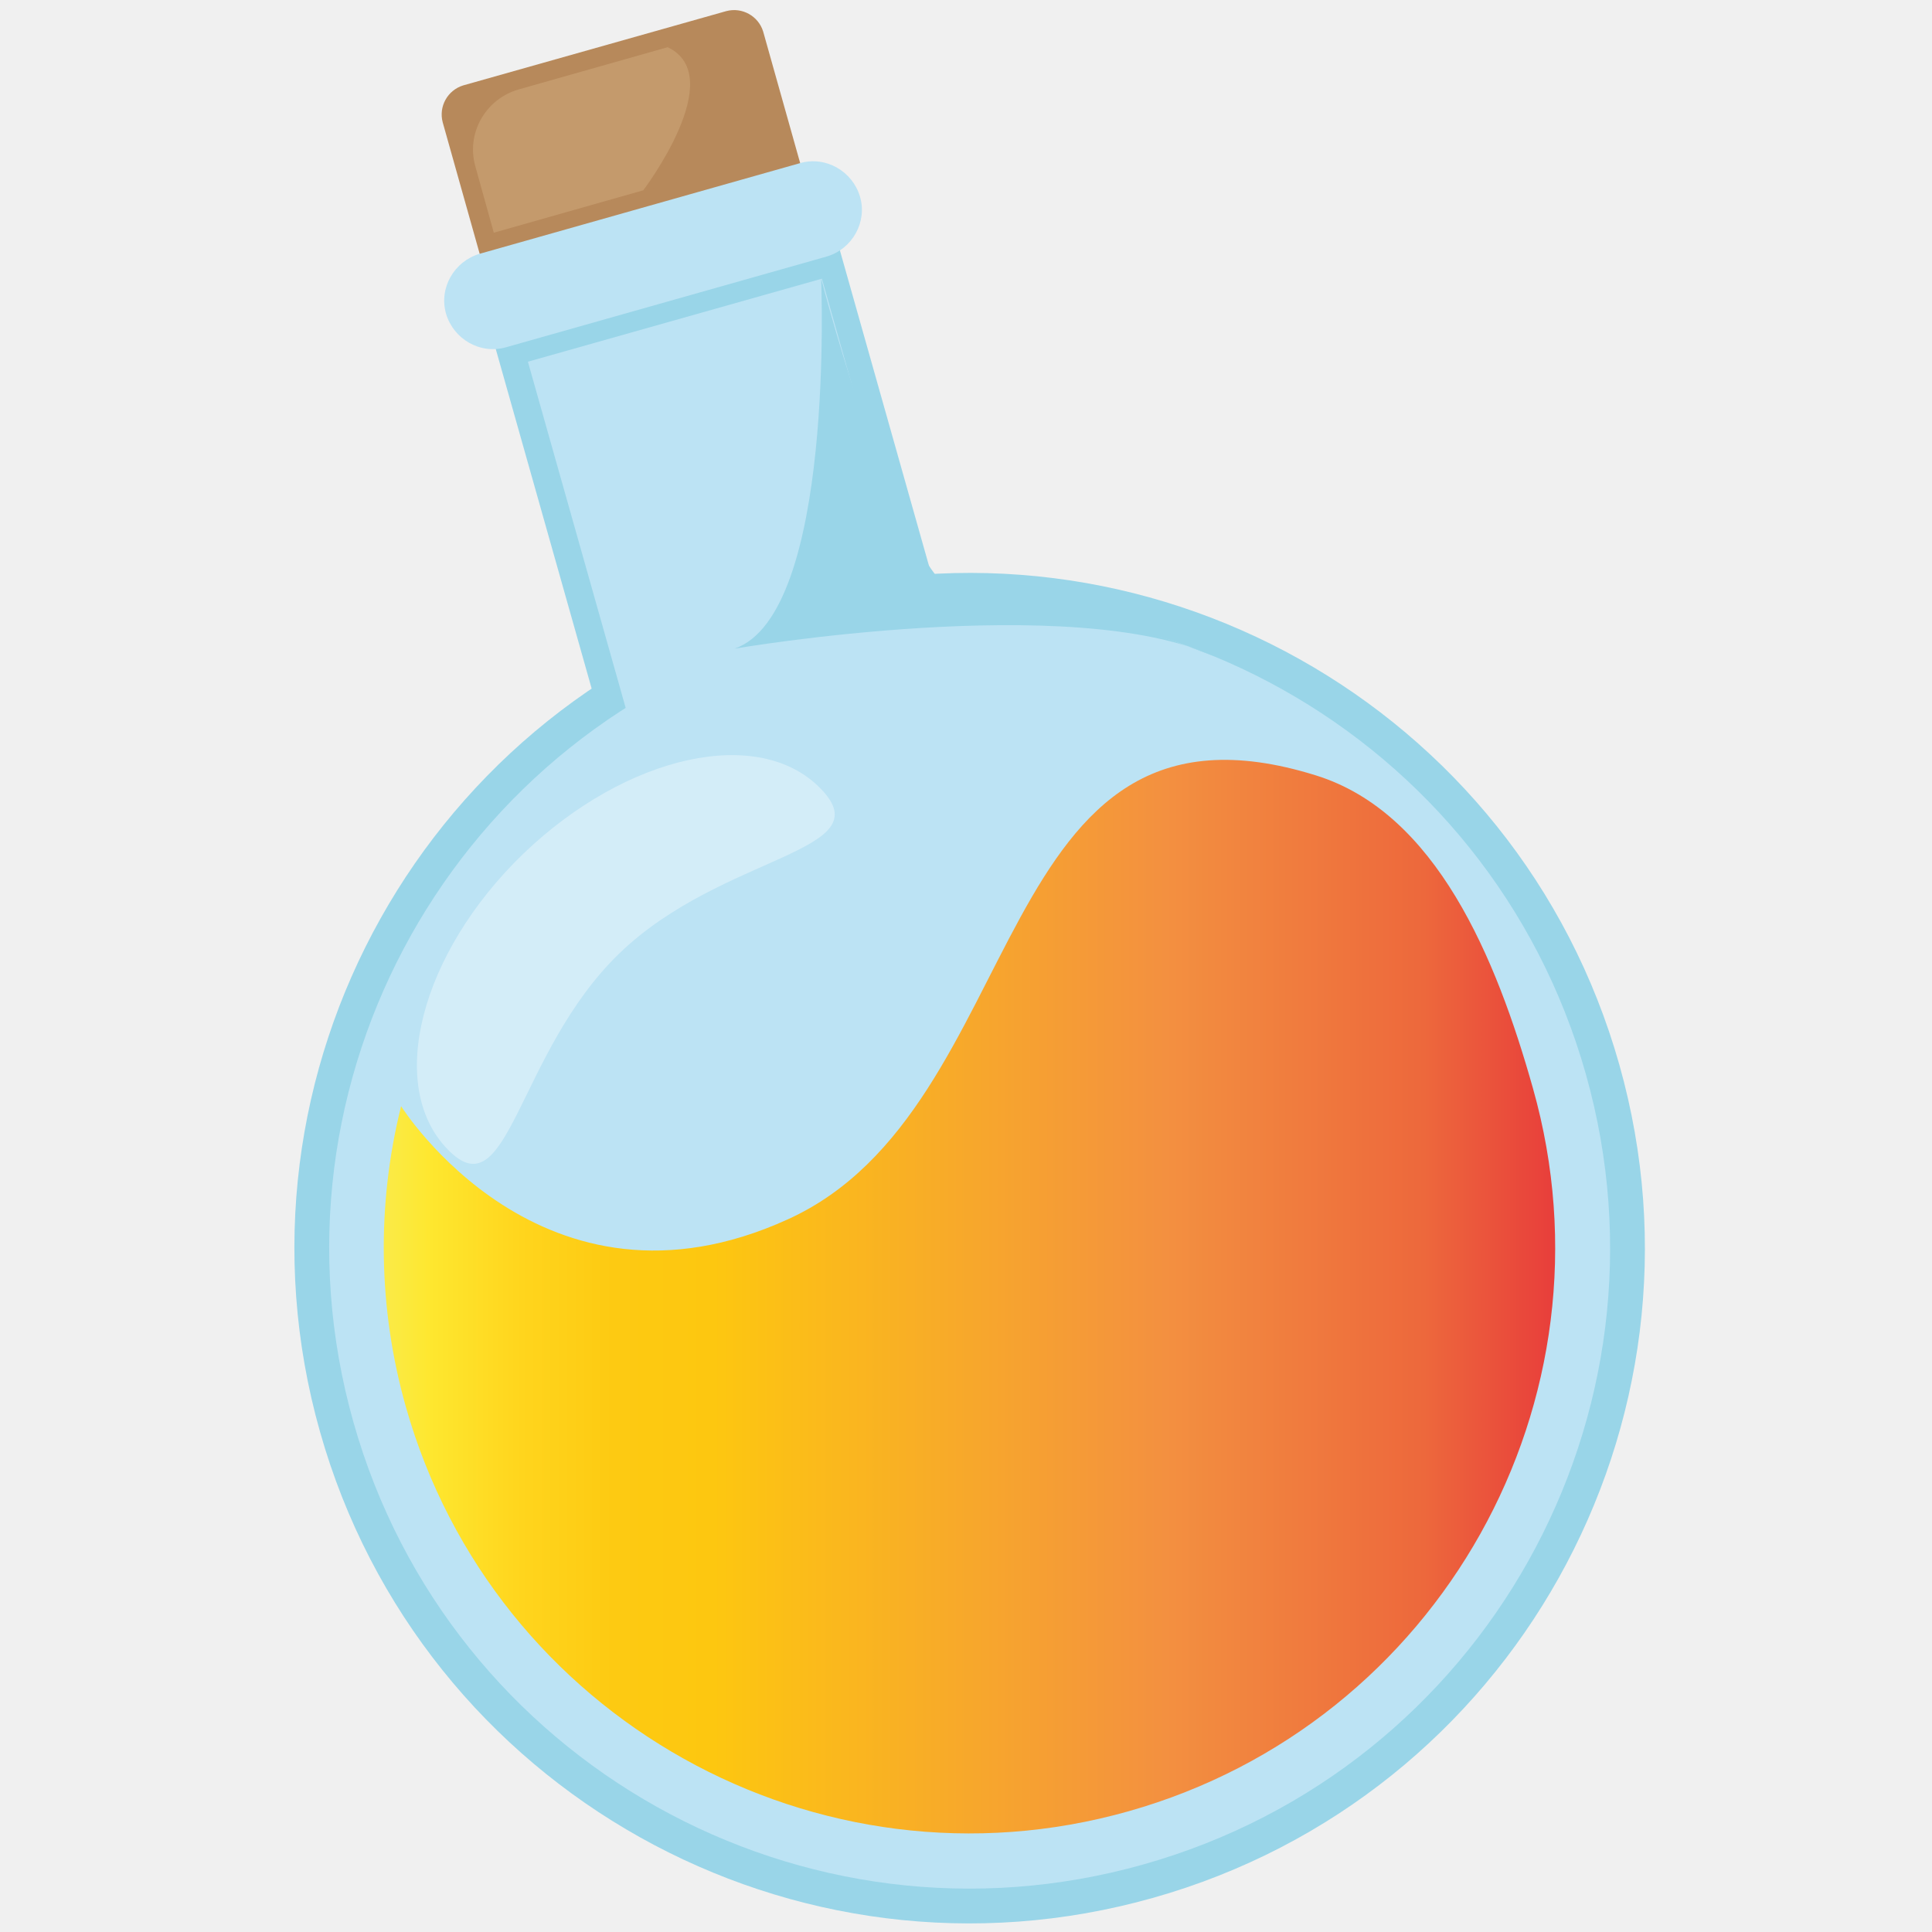
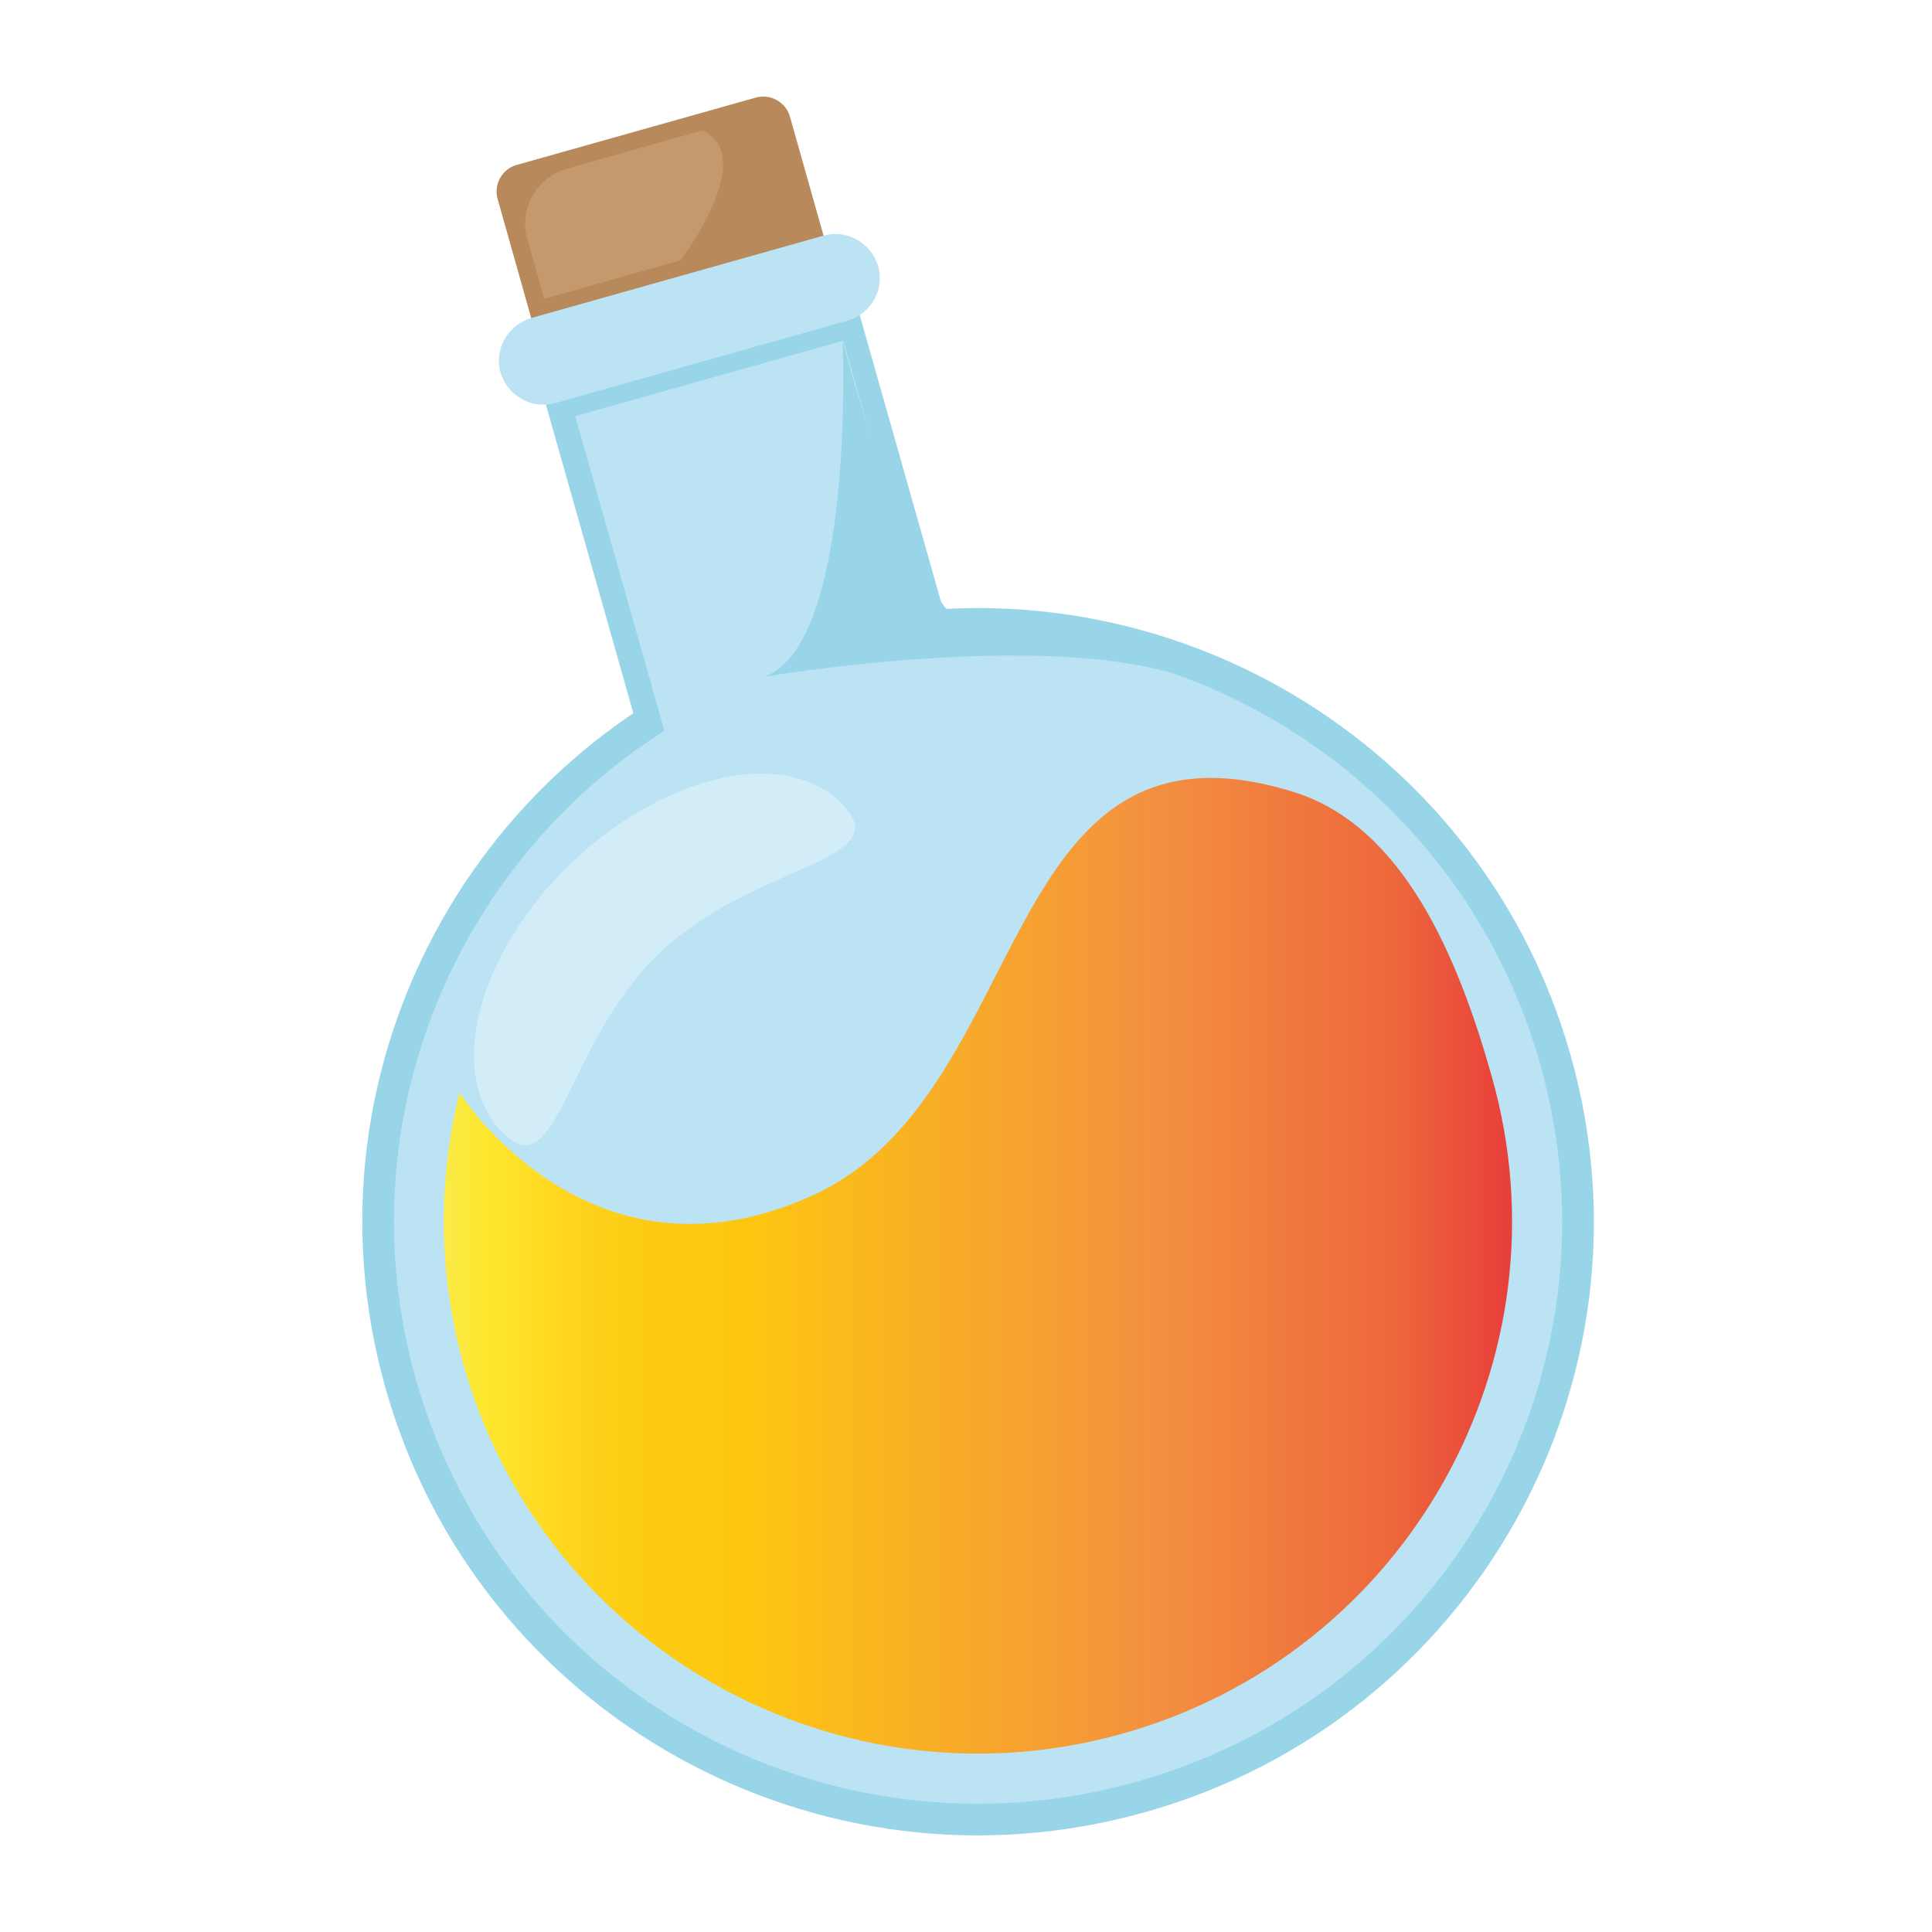
- <svg xmlns="http://www.w3.org/2000/svg" viewBox="0 0 20 20" version="1.1" id="svg488">
-   <defs id="defs492">
-     <linearGradient id="a" gradientUnits="userSpaceOnUse" x1="75.414" y1="134.814" x2="151.333" y2="134.814" gradientTransform="translate(0,-0.05)">
-       <stop offset="0" stop-color="#faeb48" id="stop29" />
-       <stop offset=".04" stop-color="#fee72f" id="stop31" />
-       <stop offset=".117" stop-color="#ffd51d" id="stop33" />
-       <stop offset=".196" stop-color="#fdca12" id="stop35" />
-       <stop offset=".281" stop-color="#fdc710" id="stop37" />
-       <stop offset=".668" stop-color="#f39040" id="stop39" />
-       <stop offset=".888" stop-color="#ed683c" id="stop41" />
-       <stop offset="1" stop-color="#e83e3b" id="stop43" />
-     </linearGradient>
-   </defs>
-   <g id="g77" transform="matrix(0.159733,0,0,0.159733,-8.073667,-8.103435)">
-     <path d="M 103.45,72.132 86.393,76.949 A 1.972,1.972 0 0 1 84.007,75.623 L 79.234,58.654 A 1.973,1.973 0 0 1 80.56,56.267 L 97.618,51.45 a 1.972,1.972 0 0 1 2.386,1.326 l 4.773,16.969 c 0.309,1.017 -0.31,2.077 -1.327,2.387 z" fill="#b7895b" id="path9" />
-     <path d="m 82.548,65.812 -1.193,-4.286 c -0.619,-2.165 0.663,-4.375 2.784,-4.994 l 10.606,-3.005 c 2.165,-0.619 4.375,0.663 4.994,2.784 l 1.193,4.286 z" fill="#c49a6c" id="path11" />
-     <path d="m 92.226,63.073 c 0,0 5.612,-7.38 1.591,-9.28 l 2.607,-1.37 3.359,2.298 1.723,6.187 z" fill="#b7895b" id="path13" />
-     <path d="m 81.533,69.311 22.328,-6.306 13.044,46.188 -22.328,6.306 z" fill="#99d5e8" id="path15" />
-     <circle transform="rotate(-15.771,113.382,131.62)" cx="113.385" cy="131.623" fill="#99d5e8" id="ellipse17" r="43.751" />
-     <circle transform="rotate(-15.771,113.382,131.62)" cx="113.385" cy="131.623" fill="#bce3f4" id="ellipse19" r="41.497" />
-     <path d="m 104.113,67.359 -20.77,5.877 c -1.679,0.486 -3.403,-0.53 -3.889,-2.165 -0.486,-1.679 0.53,-3.403 2.165,-3.889 l 20.77,-5.877 c 1.679,-0.486 3.403,0.53 3.889,2.165 0.487,1.635 -0.485,3.403 -2.165,3.889 z" fill="#bce3f4" id="path21" />
-     <path d="m 103.76,101.872 c 3.977,4.11 -6.408,4.198 -13.08,10.65 -6.672,6.452 -7.159,16.837 -11.136,12.683 -3.977,-4.11 -1.768,-12.683 4.905,-19.135 6.716,-6.452 15.334,-8.352 19.311,-4.198 z" opacity="0.35" fill="#ffffff" id="path23" />
-     <path d="m 84.757,74.172 19.054,-5.38 6.378,22.583 -19.054,5.38 z" fill="#bce3f4" id="path25" />
-     <path d="m 103.76,68.773 c 0,0 0.928,21.742 -5.612,23.996 0,0 21.919,-3.756 31.154,0.53 0,0 -11.313,-4.596 -15.644,-3.756 -4.374,0.795 -9.898,-20.77 -9.898,-20.77 z" fill="#99d5e8" id="path27" />
-     <g id="g48">
-       <linearGradient id="linearGradient158" gradientUnits="userSpaceOnUse" x1="75.414" y1="134.814" x2="151.333" y2="134.814" gradientTransform="translate(0,-0.05)">
-         <stop offset="0" stop-color="#faeb48" id="stop142" />
-         <stop offset=".04" stop-color="#fee72f" id="stop144" />
-         <stop offset=".117" stop-color="#ffd51d" id="stop146" />
-         <stop offset=".196" stop-color="#fdca12" id="stop148" />
-         <stop offset=".281" stop-color="#fdc710" id="stop150" />
-         <stop offset=".668" stop-color="#f39040" id="stop152" />
-         <stop offset=".888" stop-color="#ed683c" id="stop154" />
-         <stop offset="1" stop-color="#e83e3b" id="stop156" />
-       </linearGradient>
-       <path d="m 135.842,100.988 c 7.778,2.43 11.666,11.799 14.053,20.284 5.701,20.195 -6.054,41.142 -26.205,46.842 -20.151,5.7 -41.142,-6.054 -46.842,-26.205 a 37.908,37.908 0 0 1 -0.309,-19.488 c 0,0 9.147,14.583 25.056,7.336 15.908,-7.204 12.903,-35.442 34.247,-28.769 z" fill="url(#a)" id="path46" style="fill:url(#a)" />
-     </g>
-   </g>
+ <svg xmlns="http://www.w3.org/2000/svg" viewBox="0 0 20 20">
+   <rect width="100%" height="100%" fill="white" />
+   <path d="M8.678 4.012L6.193 4.711C6.121 4.73 6.045 4.72 5.98 4.684C5.915 4.648 5.867 4.589 5.845 4.518L5.15 2.055C5.131 1.984 5.141 1.908 5.177 1.843C5.213 1.779 5.272 1.73 5.343 1.709L7.828 1.009C7.9 0.991 7.976 1 8.041 1.036C8.105 1.072 8.154 1.131 8.176 1.202L8.871 3.665C8.916 3.813 8.826 3.967 8.678 4.012Z" fill="#B7895B" />
+   <path d="M5.633 3.094L5.459 2.472C5.369 2.158 5.556 1.837 5.865 1.747L7.41 1.311C7.725 1.221 8.047 1.407 8.137 1.715L8.311 2.337L5.633 3.094Z" fill="#C49A6C" />
+   <path d="M7.043 2.697C7.043 2.697 7.86 1.625 7.274 1.35L7.654 1.151L8.143 1.484L8.394 2.382L7.043 2.697Z" fill="#B7895B" />
+   <path d="M5.485 3.602L8.737 2.687L10.638 9.392L7.385 10.307L5.485 3.602Z" fill="#99D5E8" />
+   <path d="M11.857 18.759C15.245 17.806 17.215 14.297 16.258 10.921C15.302 7.546 11.78 5.582 8.393 6.535C5.005 7.489 3.035 10.998 3.992 14.374C4.948 17.749 8.47 19.713 11.857 18.759Z" fill="#99D5E8" />
+   <path d="M11.768 18.444C14.981 17.54 16.85 14.212 15.942 11.01C15.035 7.809 11.695 5.946 8.482 6.85C5.269 7.755 3.4 11.083 4.307 14.285C5.215 17.486 8.555 19.349 11.768 18.444Z" fill="#BCE3F4" />
+   <path d="M8.774 3.319L5.749 4.172C5.504 4.242 5.253 4.095 5.182 3.858C5.111 3.614 5.259 3.364 5.497 3.293L8.523 2.44C8.768 2.369 9.019 2.517 9.09 2.754C9.161 2.992 9.019 3.248 8.774 3.319Z" fill="#BCE3F4" />
+   <path opacity="0.35" d="M8.723 8.329C9.302 8.925 7.789 8.938 6.817 9.875C5.845 10.811 5.774 12.319 5.195 11.716C4.616 11.119 4.938 9.875 5.91 8.938C6.888 8.002 8.143 7.726 8.723 8.329Z" fill="white" />
+   <path d="M5.955 4.308L8.73 3.527L9.659 6.805L6.884 7.586L5.955 4.308Z" fill="#BCE3F4" />
+   <path d="M8.723 3.524C8.723 3.524 8.858 6.68 7.905 7.007C7.905 7.007 11.098 6.462 12.444 7.084C12.444 7.084 10.796 6.417 10.165 6.539C9.527 6.654 8.723 3.524 8.723 3.524Z" fill="#99D5E8" />
+   <path d="M13.396 8.2C14.529 8.553 15.096 9.913 15.443 11.145C16.274 14.076 14.562 17.117 11.626 17.945C8.691 18.772 5.633 17.066 4.802 14.141C4.54 13.218 4.525 12.242 4.757 11.312C4.757 11.312 6.09 13.429 8.407 12.377C10.725 11.331 10.287 7.232 13.396 8.2Z" fill="url(#paint0_linear_26_508)" />
+   <linearGradient id="paint0_linear_26_508" x1="4.593" y1="13.103" x2="15.653" y2="13.103" gradientUnits="userSpaceOnUse">
+     <stop stop-color="#FAEB48" />
+     <stop offset="0.04" stop-color="#FEE72F" />
+     <stop offset="0.117" stop-color="#FFD51D" />
+     <stop offset="0.196" stop-color="#FDCA12" />
+     <stop offset="0.281" stop-color="#FDC710" />
+     <stop offset="0.668" stop-color="#F39040" />
+     <stop offset="0.888" stop-color="#ED683C" />
+     <stop offset="1" stop-color="#E83E3B" />
+   </linearGradient>
</svg>
